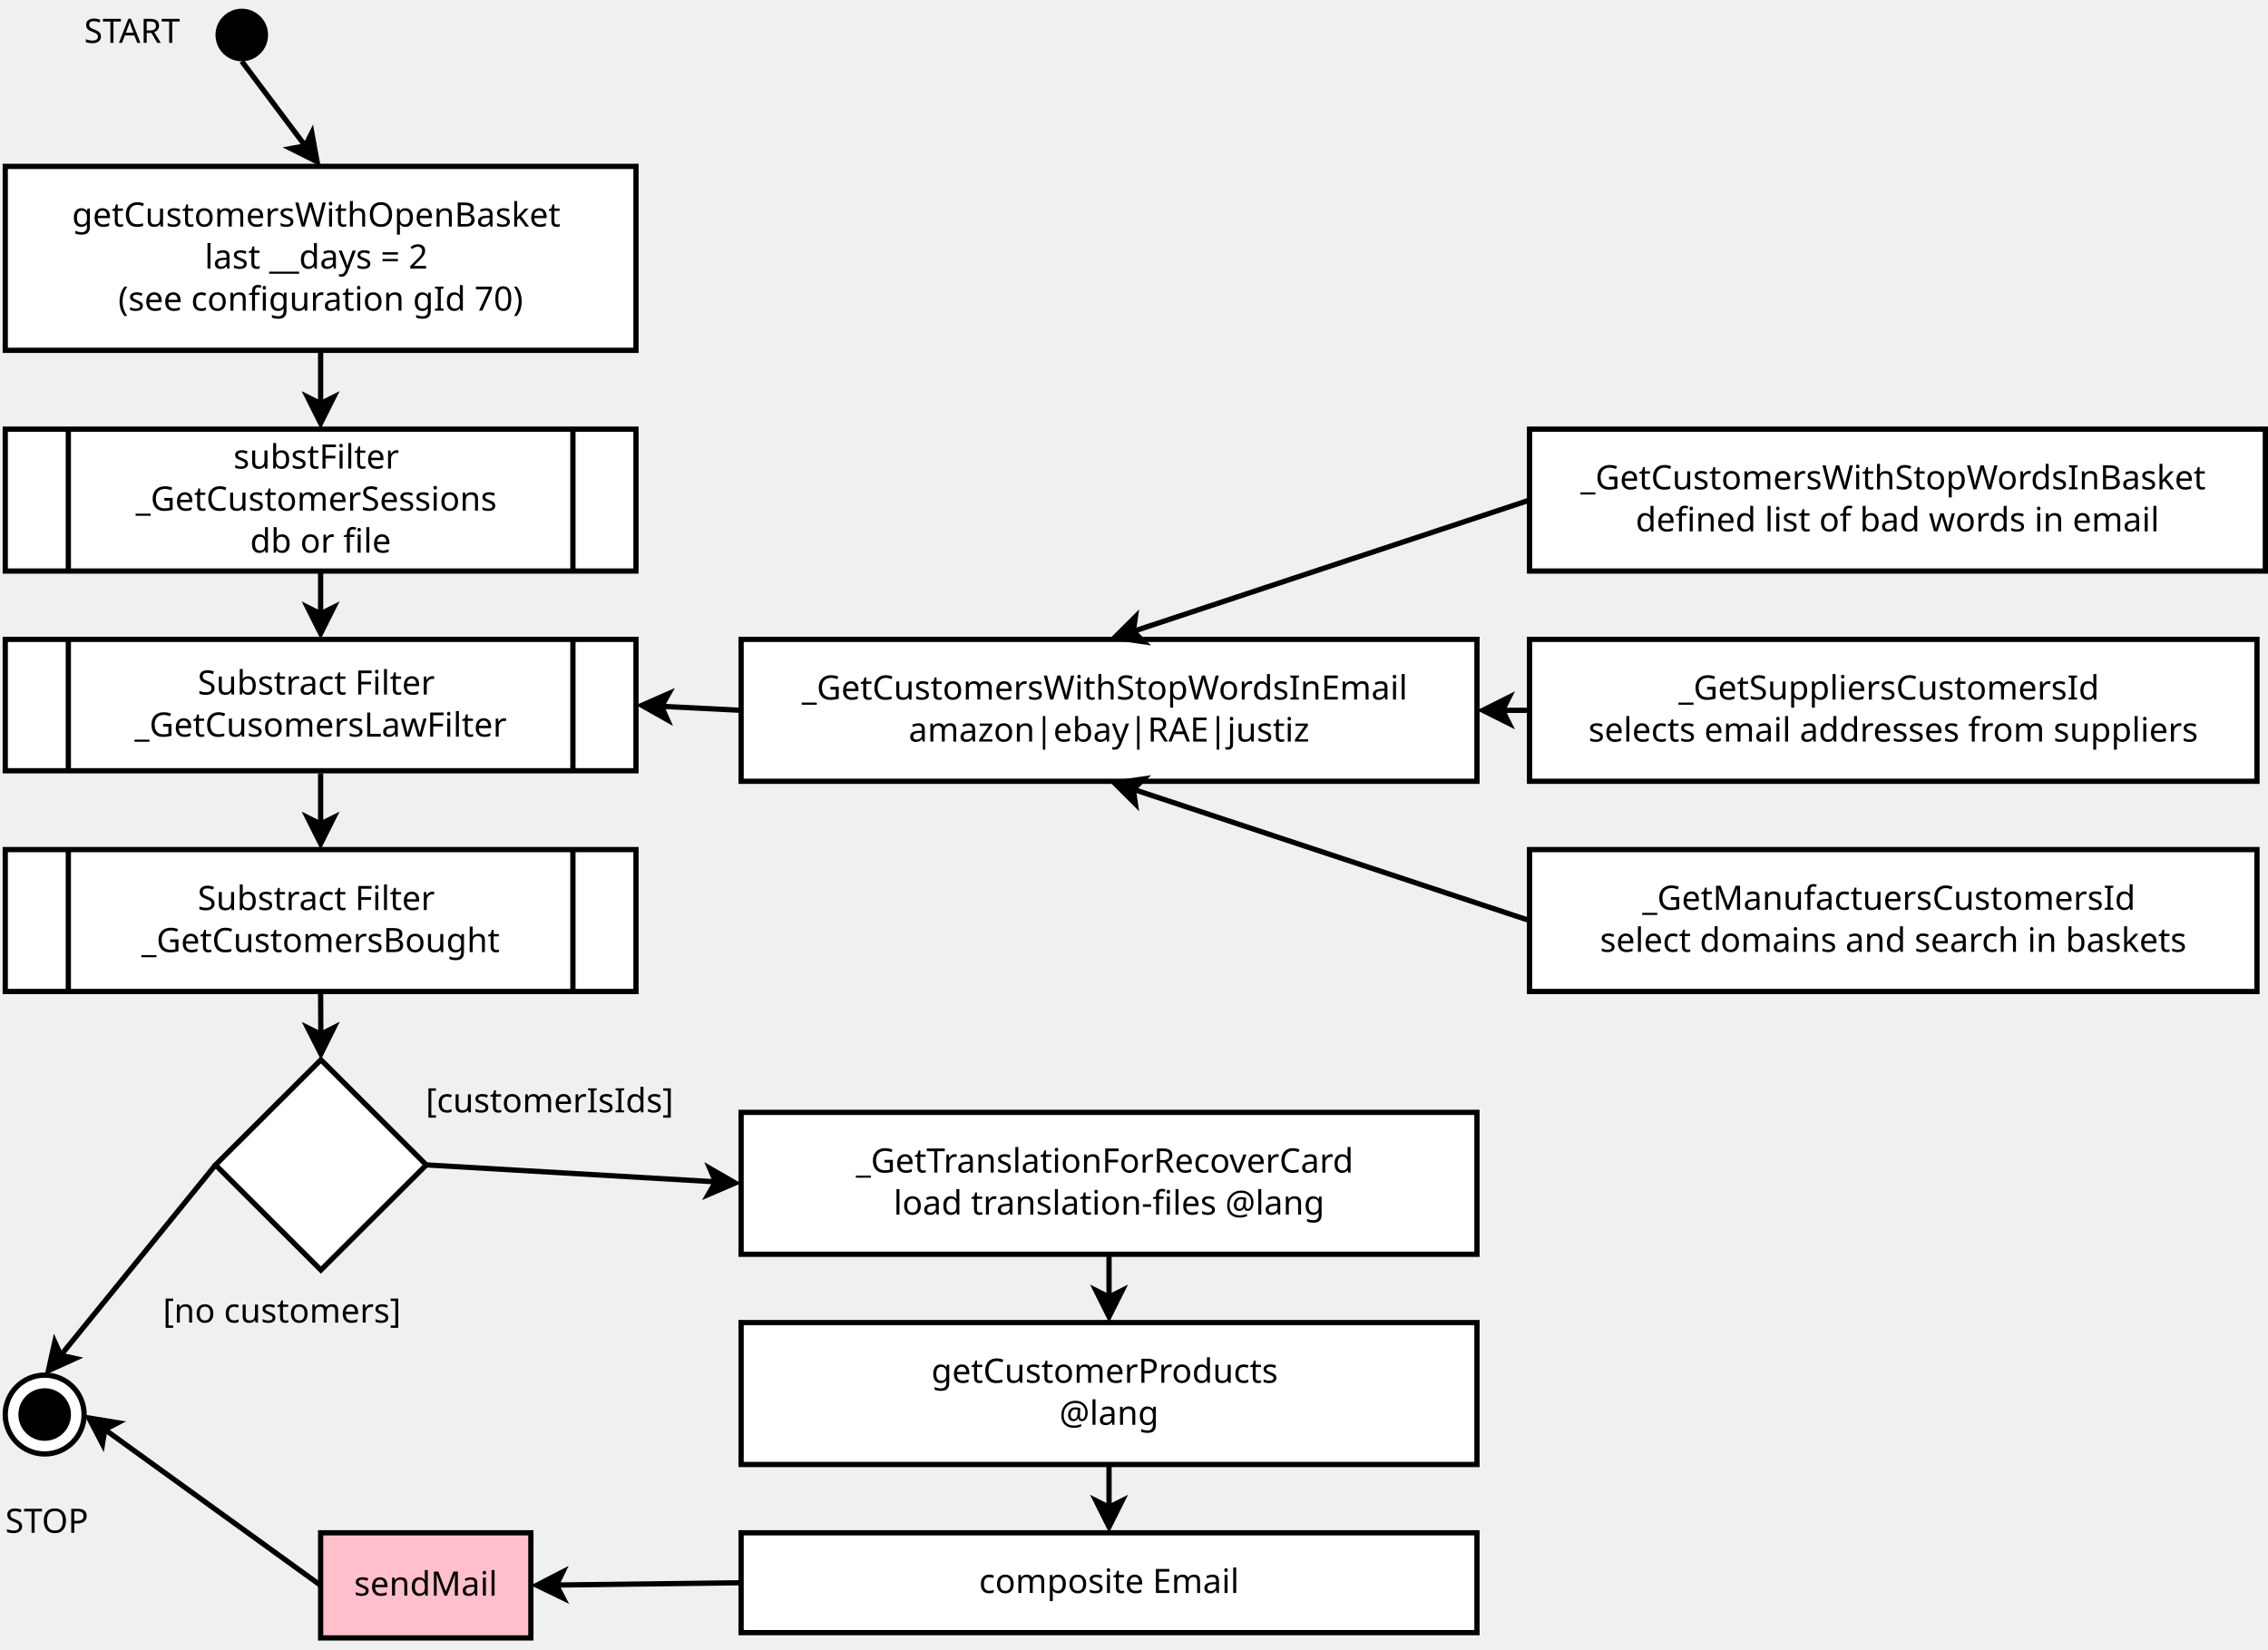
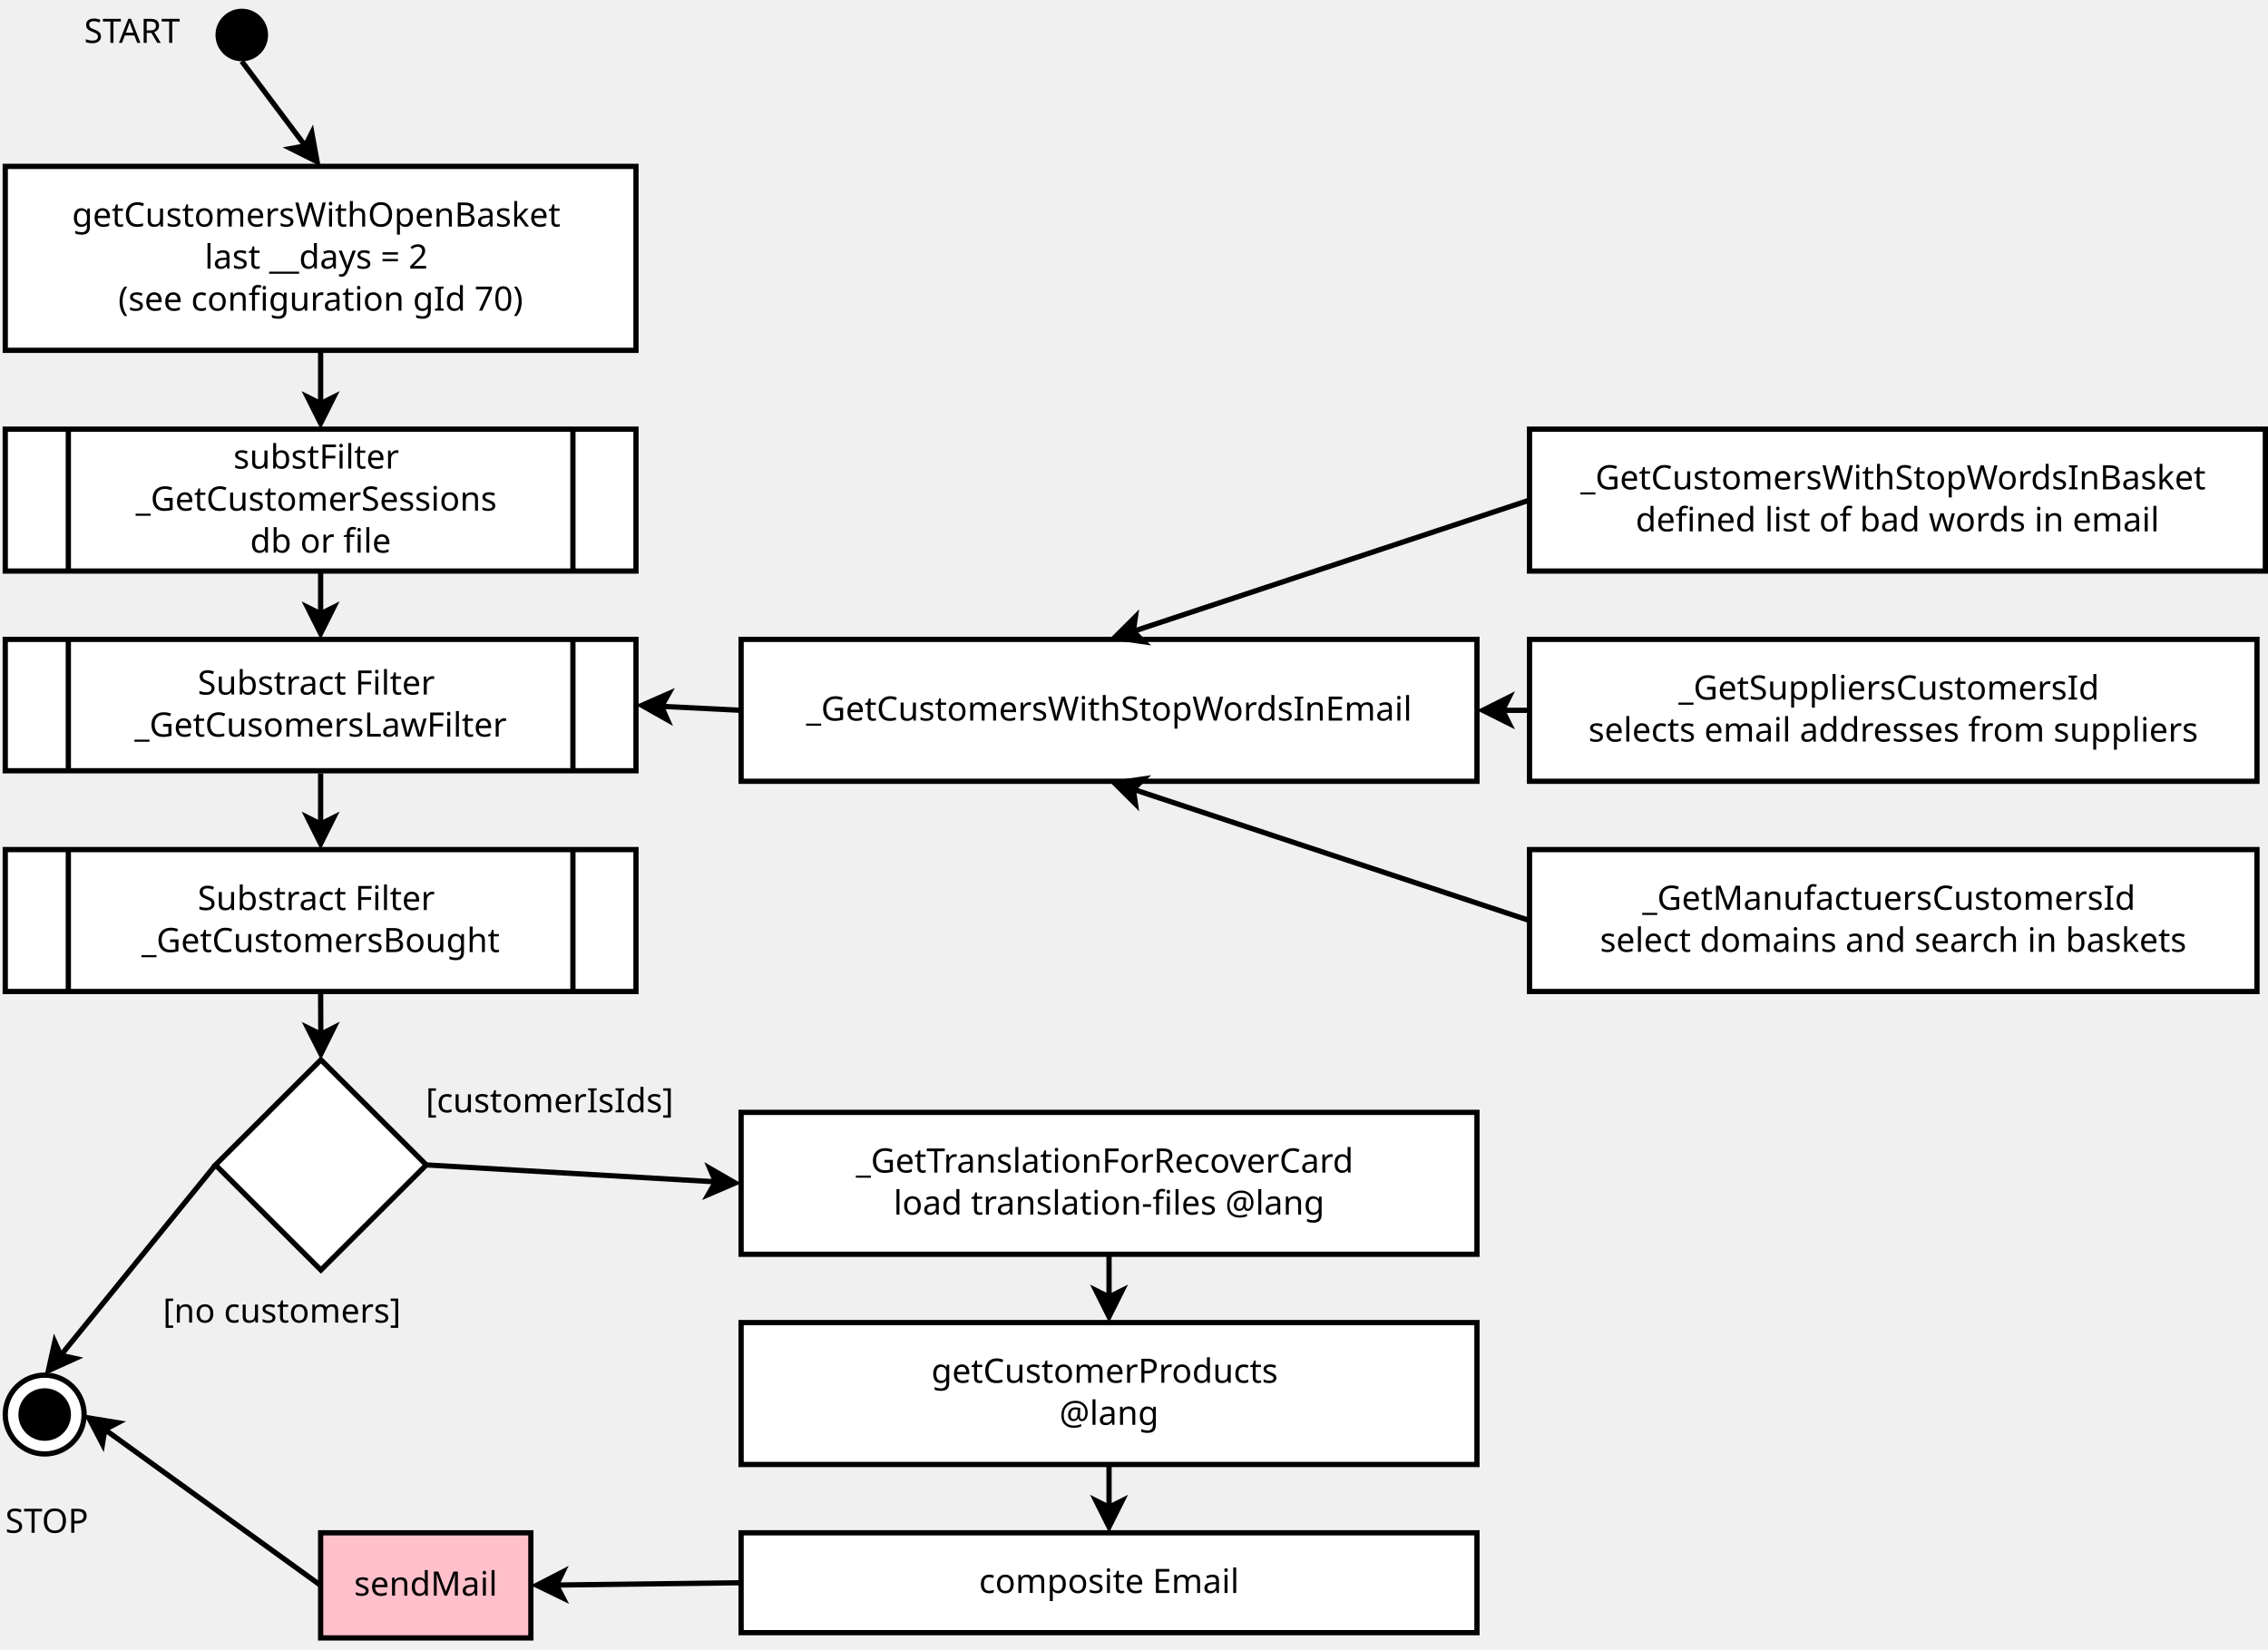
<svg xmlns="http://www.w3.org/2000/svg" width="44cm" height="32cm" viewBox="98 119 863 623">
  <g>
    <line style="fill: none; fill-opacity:0; stroke-width: 2; stroke: #000000" x1="190" y1="140" x2="214.158" y2="172.211" />
    <polygon style="fill: #000000" points="218.658,178.211 208.658,173.211 214.158,172.211 216.658,167.211 " />
    <polygon style="fill: none; fill-opacity:0; stroke-width: 2; stroke: #000000" points="218.658,178.211 208.658,173.211 214.158,172.211 216.658,167.211 " />
  </g>
  <text font-size="12.8" style="fill: #000000;text-anchor:start;font-family:sans-serif;font-style:normal;font-weight:normal" x="374" y="241">
    <tspan x="374" y="241" />
  </text>
  <g>
    <line style="fill: none; fill-opacity:0; stroke-width: 2; stroke: #000000" x1="380" y1="387" x2="349.724" y2="385.486" />
    <polygon style="fill: #000000" points="342.233,385.112 352.47,380.617 349.724,385.486 351.971,390.605 " />
    <polygon style="fill: none; fill-opacity:0; stroke-width: 2; stroke: #000000" points="342.233,385.112 352.47,380.617 349.724,385.486 351.971,390.605 " />
  </g>
  <g>
    <rect style="fill: #ffffff" x="100" y="180" width="240" height="70" />
    <rect style="fill: none; fill-opacity:0; stroke-width: 2; stroke: #000000" x="100" y="180" width="240" height="70" />
    <text font-size="12.8" style="fill: #000000;text-anchor:middle;font-family:sans-serif;font-style:normal;font-weight:normal" x="220" y="202.9">
      <tspan x="220" y="202.9">getCustomersWithOpenBasket</tspan>
      <tspan x="220" y="218.9">last __days = 2</tspan>
      <tspan x="220" y="234.9">(see configuration gId 70)</tspan>
    </text>
  </g>
  <g>
    <line style="fill: none; fill-opacity:0; stroke-width: 2; stroke: #000000" x1="220" y1="334" x2="220" y2="350.264" />
    <polygon style="fill: #000000" points="220,357.764 215,347.764 220,350.264 225,347.764 " />
    <polygon style="fill: none; fill-opacity:0; stroke-width: 2; stroke: #000000" points="220,357.764 215,347.764 220,350.264 225,347.764 " />
  </g>
  <g>
    <line style="fill: none; fill-opacity:0; stroke-width: 2; stroke: #000000" x1="220" y1="250" x2="220" y2="270.264" />
    <polygon style="fill: #000000" points="220,277.764 215,267.764 220,270.264 225,267.764 " />
    <polygon style="fill: none; fill-opacity:0; stroke-width: 2; stroke: #000000" points="220,277.764 215,267.764 220,270.264 225,267.764 " />
  </g>
  <g>
    <line style="fill: none; fill-opacity:0; stroke-width: 2; stroke: #000000" x1="220" y1="494" x2="220.067" y2="510.264" />
    <polygon style="fill: #000000" points="220.097,517.764 215.056,507.785 220.067,510.264 225.056,507.744 " />
    <polygon style="fill: none; fill-opacity:0; stroke-width: 2; stroke: #000000" points="220.097,517.764 215.056,507.785 220.067,510.264 225.056,507.744 " />
  </g>
  <g>
    <rect style="fill: #ffffff" x="380" y="540" width="280" height="54" />
    <rect style="fill: none; fill-opacity:0; stroke-width: 2; stroke: #000000" x="380" y="540" width="280" height="54" />
    <text font-size="12.8" style="fill: #000000;text-anchor:middle;font-family:sans-serif;font-style:normal;font-weight:normal" x="520" y="562.9">
      <tspan x="520" y="562.9">_GetTranslationForRecoverCard</tspan>
      <tspan x="520" y="578.9">load translation-files @lang</tspan>
    </text>
  </g>
  <g>
    <polygon style="fill: #ffffff" points="220.107,520 260.213,560 220.107,600 180,560 " />
    <polygon style="fill: none; fill-opacity:0; stroke-width: 2; stroke: #000000" points="220.107,520 260.213,560 220.107,600 180,560 " />
    <text font-size="12.8" style="fill: #000000;text-anchor:middle;font-family:sans-serif;font-style:normal;font-weight:normal" x="220.107" y="563.9">
      <tspan x="220.107" y="563.9" />
    </text>
  </g>
  <g>
    <line style="fill: none; fill-opacity:0; stroke-width: 2; stroke: #000000" x1="260.213" y1="560" x2="370.281" y2="566.432" />
    <polygon style="fill: #000000" points="377.768,566.87 367.493,571.278 370.281,566.432 368.076,561.295 " />
    <polygon style="fill: none; fill-opacity:0; stroke-width: 2; stroke: #000000" points="377.768,566.87 367.493,571.278 370.281,566.432 368.076,561.295 " />
  </g>
  <text font-size="12.8" style="fill: #000000;text-anchor:start;font-family:sans-serif;font-style:normal;font-weight:normal" x="260" y="540">
    <tspan x="260" y="540">[customerIsIds]</tspan>
  </text>
  <g>
    <line style="fill: none; fill-opacity:0; stroke-width: 2; stroke: #000000" x1="180" y1="560" x2="121.139" y2="632.444" />
    <polygon style="fill: #000000" points="116.41,638.265 118.835,627.35 121.139,632.444 126.597,633.656 " />
    <polygon style="fill: none; fill-opacity:0; stroke-width: 2; stroke: #000000" points="116.41,638.265 118.835,627.35 121.139,632.444 126.597,633.656 " />
  </g>
  <text font-size="12.8" style="fill: #000000;text-anchor:start;font-family:sans-serif;font-style:normal;font-weight:normal" x="160" y="620">
    <tspan x="160" y="620">[no customers]</tspan>
  </text>
  <text font-size="12.8" style="fill: #000000;text-anchor:start;font-family:sans-serif;font-style:normal;font-weight:normal" x="130" y="133">
    <tspan x="130" y="133">START</tspan>
  </text>
  <text font-size="12.8" style="fill: #000000;text-anchor:start;font-family:sans-serif;font-style:normal;font-weight:normal" x="100" y="700">
    <tspan x="100" y="700">STOP</tspan>
  </text>
  <g>
    <line style="fill: none; fill-opacity:0; stroke-width: 2; stroke: #000000" x1="520" y1="594" x2="520" y2="610.264" />
    <polygon style="fill: #000000" points="520,617.764 515,607.764 520,610.264 525,607.764 " />
    <polygon style="fill: none; fill-opacity:0; stroke-width: 2; stroke: #000000" points="520,617.764 515,607.764 520,610.264 525,607.764 " />
  </g>
  <g>
    <rect style="fill: #ffc0cb" x="220" y="700" width="80" height="40" />
    <rect style="fill: none; fill-opacity:0; stroke-width: 2; stroke: #000000" x="220" y="700" width="80" height="40" />
    <text font-size="12.8" style="fill: #000000;text-anchor:middle;font-family:sans-serif;font-style:normal;font-weight:normal" x="260" y="723.9">
      <tspan x="260" y="723.9">sendMail</tspan>
    </text>
  </g>
  <g>
    <line style="fill: none; fill-opacity:0; stroke-width: 2; stroke: #000000" x1="220" y1="720" x2="137.893" y2="660.7" />
    <polygon style="fill: #000000" points="131.813,656.309 142.847,658.111 137.893,660.7 136.992,666.217 " />
    <polygon style="fill: none; fill-opacity:0; stroke-width: 2; stroke: #000000" points="131.813,656.309 142.847,658.111 137.893,660.7 136.992,666.217 " />
  </g>
  <g>
    <ellipse style="fill: #ffffff" cx="115" cy="655" rx="15" ry="15" />
    <ellipse style="fill: none; fill-opacity:0; stroke-width: 2; stroke: #000000" cx="115" cy="655" rx="15" ry="15" />
    <ellipse style="fill: #000000" cx="115" cy="655" rx="10" ry="10" />
  </g>
  <ellipse style="fill: #000000" cx="190" cy="130" rx="10" ry="10" />
  <g>
    <rect style="fill: #ffffff" x="380" y="360" width="280" height="54" />
    <rect style="fill: none; fill-opacity:0; stroke-width: 2; stroke: #000000" x="380" y="360" width="280" height="54" />
-     <text font-size="12.8" style="fill: #000000;text-anchor:middle;font-family:sans-serif;font-style:normal;font-weight:normal" x="520" y="382.9">
-       <tspan x="520" y="382.9">_GetCustomersWithStopWordsInEmail</tspan>
-       <tspan x="520" y="398.9">amazon|ebay|RAE|justiz</tspan>
+     <text font-size="12.8" style="fill: #000000;text-anchor:middle;font-family:sans-serif;font-style:normal;font-weight:normal" x="520" y="390.9">
+       <tspan x="520" y="390.9">_GetCustomersWithStopWordsInEmail</tspan>
    </text>
  </g>
  <g>
    <rect style="fill: #ffffff" x="680" y="440" width="276.8" height="54" />
    <rect style="fill: none; fill-opacity:0; stroke-width: 2; stroke: #000000" x="680" y="440" width="276.8" height="54" />
    <text font-size="12.8" style="fill: #000000;text-anchor:middle;font-family:sans-serif;font-style:normal;font-weight:normal" x="818.4" y="462.9">
      <tspan x="818.4" y="462.9">_GetManufactuersCustomersId</tspan>
      <tspan x="818.4" y="478.9">select domains and search in baskets</tspan>
    </text>
  </g>
  <g>
    <rect style="fill: #ffffff" x="100" y="280" width="240" height="54" />
    <rect style="fill: none; fill-opacity:0; stroke-width: 2; stroke: #000000" x="100" y="280" width="240" height="54" />
    <line style="fill: none; fill-opacity:0; stroke-width: 2; stroke: #000000" x1="124" y1="280" x2="124" y2="334" />
    <line style="fill: none; fill-opacity:0; stroke-width: 2; stroke: #000000" x1="316" y1="280" x2="316" y2="334" />
    <text font-size="12.8" style="fill: #000000;text-anchor:middle;font-family:sans-serif;font-style:normal;font-weight:normal" x="220" y="295">
      <tspan x="220" y="295">substFilter</tspan>
      <tspan x="220" y="311">_GetCustomerSessions</tspan>
      <tspan x="220" y="327">db or file</tspan>
    </text>
  </g>
  <g>
    <rect style="fill: #ffffff" x="100" y="360" width="240" height="50" />
    <rect style="fill: none; fill-opacity:0; stroke-width: 2; stroke: #000000" x="100" y="360" width="240" height="50" />
    <line style="fill: none; fill-opacity:0; stroke-width: 2; stroke: #000000" x1="124" y1="360" x2="124" y2="410" />
    <line style="fill: none; fill-opacity:0; stroke-width: 2; stroke: #000000" x1="316" y1="360" x2="316" y2="410" />
    <text font-size="12.8" style="fill: #000000;text-anchor:middle;font-family:sans-serif;font-style:normal;font-weight:normal" x="220" y="381">
      <tspan x="220" y="381">Substract Filter</tspan>
      <tspan x="220" y="397">_GetCusomersLawFilter</tspan>
    </text>
  </g>
  <g>
    <line style="fill: none; fill-opacity:0; stroke-width: 2; stroke: #000000" x1="680" y1="467" x2="529.242" y2="417.061" />
    <polygon style="fill: #000000" points="522.123,414.703 533.188,413.101 529.242,417.061 530.043,422.594 " />
    <polygon style="fill: none; fill-opacity:0; stroke-width: 2; stroke: #000000" points="522.123,414.703 533.188,413.101 529.242,417.061 530.043,422.594 " />
  </g>
  <g>
    <rect style="fill: #ffffff" x="100" y="440" width="240" height="54" />
    <rect style="fill: none; fill-opacity:0; stroke-width: 2; stroke: #000000" x="100" y="440" width="240" height="54" />
    <line style="fill: none; fill-opacity:0; stroke-width: 2; stroke: #000000" x1="124" y1="440" x2="124" y2="494" />
    <line style="fill: none; fill-opacity:0; stroke-width: 2; stroke: #000000" x1="316" y1="440" x2="316" y2="494" />
    <text font-size="12.8" style="fill: #000000;text-anchor:middle;font-family:sans-serif;font-style:normal;font-weight:normal" x="220" y="463">
      <tspan x="220" y="463">Substract Filter</tspan>
      <tspan x="220" y="479">_GetCustomersBought</tspan>
    </text>
  </g>
  <g>
    <line style="fill: none; fill-opacity:0; stroke-width: 2; stroke: #000000" x1="220" y1="411.003" x2="220" y2="430.264" />
    <polygon style="fill: #000000" points="220,437.764 215,427.764 220,430.264 225,427.764 " />
    <polygon style="fill: none; fill-opacity:0; stroke-width: 2; stroke: #000000" points="220,437.764 215,427.764 220,430.264 225,427.764 " />
  </g>
  <g>
    <rect style="fill: #ffffff" x="380" y="620" width="280" height="54" />
    <rect style="fill: none; fill-opacity:0; stroke-width: 2; stroke: #000000" x="380" y="620" width="280" height="54" />
    <text font-size="12.8" style="fill: #000000;text-anchor:middle;font-family:sans-serif;font-style:normal;font-weight:normal" x="520" y="642.9">
      <tspan x="520" y="642.9">getCustomerProducts</tspan>
      <tspan x="520" y="658.9">@lang</tspan>
    </text>
  </g>
  <g>
    <line style="fill: none; fill-opacity:0; stroke-width: 2; stroke: #000000" x1="520" y1="674" x2="520" y2="690.264" />
    <polygon style="fill: #000000" points="520,697.764 515,687.764 520,690.264 525,687.764 " />
    <polygon style="fill: none; fill-opacity:0; stroke-width: 2; stroke: #000000" points="520,697.764 515,687.764 520,690.264 525,687.764 " />
  </g>
  <g>
    <rect style="fill: #ffffff" x="380" y="700" width="280" height="38" />
    <rect style="fill: none; fill-opacity:0; stroke-width: 2; stroke: #000000" x="380" y="700" width="280" height="38" />
    <text font-size="12.8" style="fill: #000000;text-anchor:middle;font-family:sans-serif;font-style:normal;font-weight:normal" x="520" y="722.9">
      <tspan x="520" y="722.9">composite Email</tspan>
    </text>
  </g>
  <g>
    <line style="fill: none; fill-opacity:0; stroke-width: 2; stroke: #000000" x1="380" y1="719" x2="309.735" y2="719.878" />
    <polygon style="fill: #000000" points="302.236,719.972 312.173,714.847 309.735,719.878 312.298,724.847 " />
    <polygon style="fill: none; fill-opacity:0; stroke-width: 2; stroke: #000000" points="302.236,719.972 312.173,714.847 309.735,719.878 312.298,724.847 " />
  </g>
  <g>
    <rect style="fill: #ffffff" x="680" y="280" width="280" height="54" />
    <rect style="fill: none; fill-opacity:0; stroke-width: 2; stroke: #000000" x="680" y="280" width="280" height="54" />
    <text font-size="12.8" style="fill: #000000;text-anchor:middle;font-family:sans-serif;font-style:normal;font-weight:normal" x="820" y="302.9">
      <tspan x="820" y="302.9">_GetCustomersWithStopWordsInBasket</tspan>
      <tspan x="820" y="318.9">defined list of bad words in email</tspan>
    </text>
  </g>
  <g>
    <line style="fill: none; fill-opacity:0; stroke-width: 2; stroke: #000000" x1="680" y1="307" x2="529.242" y2="356.939" />
    <polygon style="fill: #000000" points="522.123,359.297 530.043,351.406 529.242,356.939 533.188,360.899 " />
    <polygon style="fill: none; fill-opacity:0; stroke-width: 2; stroke: #000000" points="522.123,359.297 530.043,351.406 529.242,356.939 533.188,360.899 " />
  </g>
  <g>
    <rect style="fill: #ffffff" x="680" y="360" width="276.8" height="54" />
    <rect style="fill: none; fill-opacity:0; stroke-width: 2; stroke: #000000" x="680" y="360" width="276.8" height="54" />
    <text font-size="12.8" style="fill: #000000;text-anchor:middle;font-family:sans-serif;font-style:normal;font-weight:normal" x="818.4" y="382.9">
      <tspan x="818.4" y="382.9">_GetSuppliersCustomersId</tspan>
      <tspan x="818.4" y="398.9">selects email addresses from suppliers</tspan>
    </text>
  </g>
  <g>
    <line style="fill: none; fill-opacity:0; stroke-width: 2; stroke: #000000" x1="680" y1="387" x2="669.736" y2="387" />
    <polygon style="fill: #000000" points="662.236,387 672.236,382 669.736,387 672.236,392 " />
    <polygon style="fill: none; fill-opacity:0; stroke-width: 2; stroke: #000000" points="662.236,387 672.236,382 669.736,387 672.236,392 " />
  </g>
</svg>
